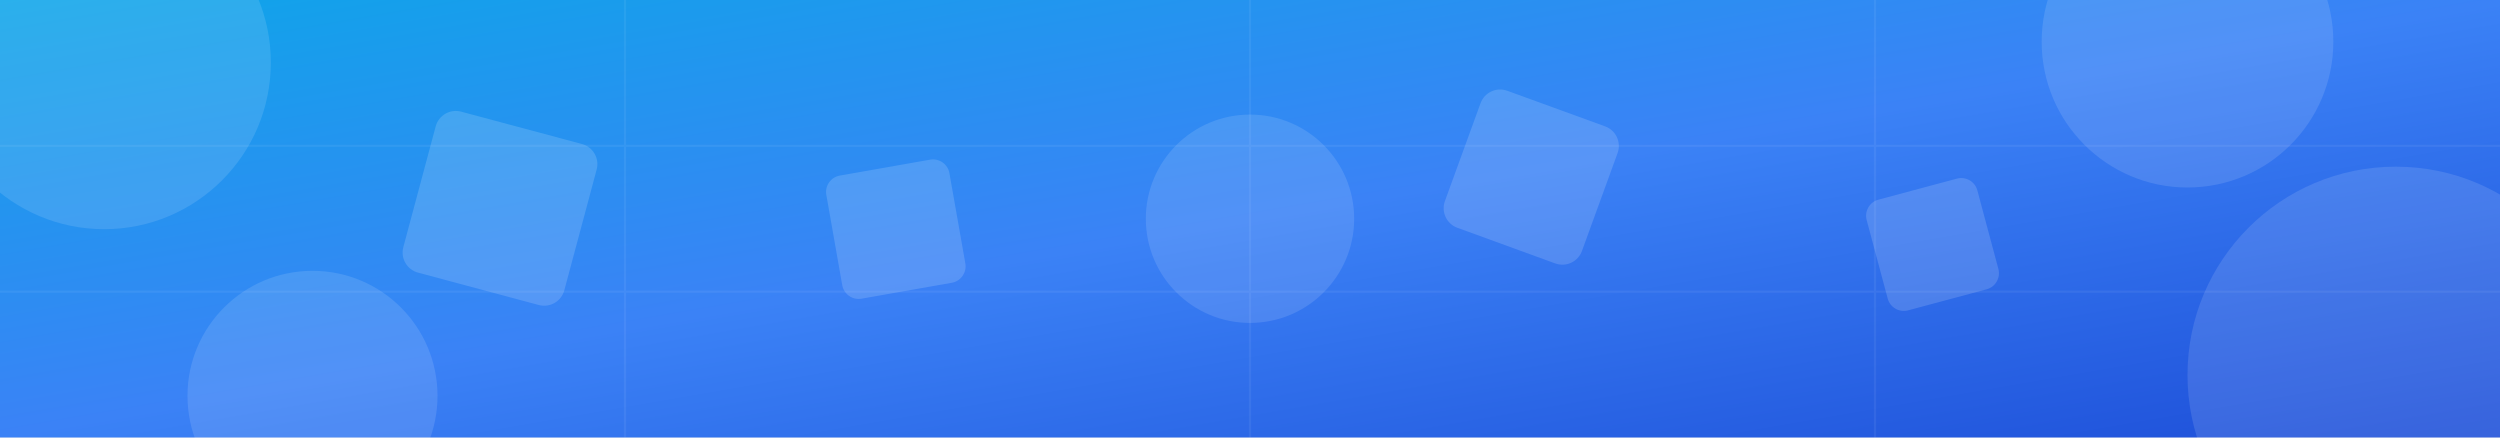
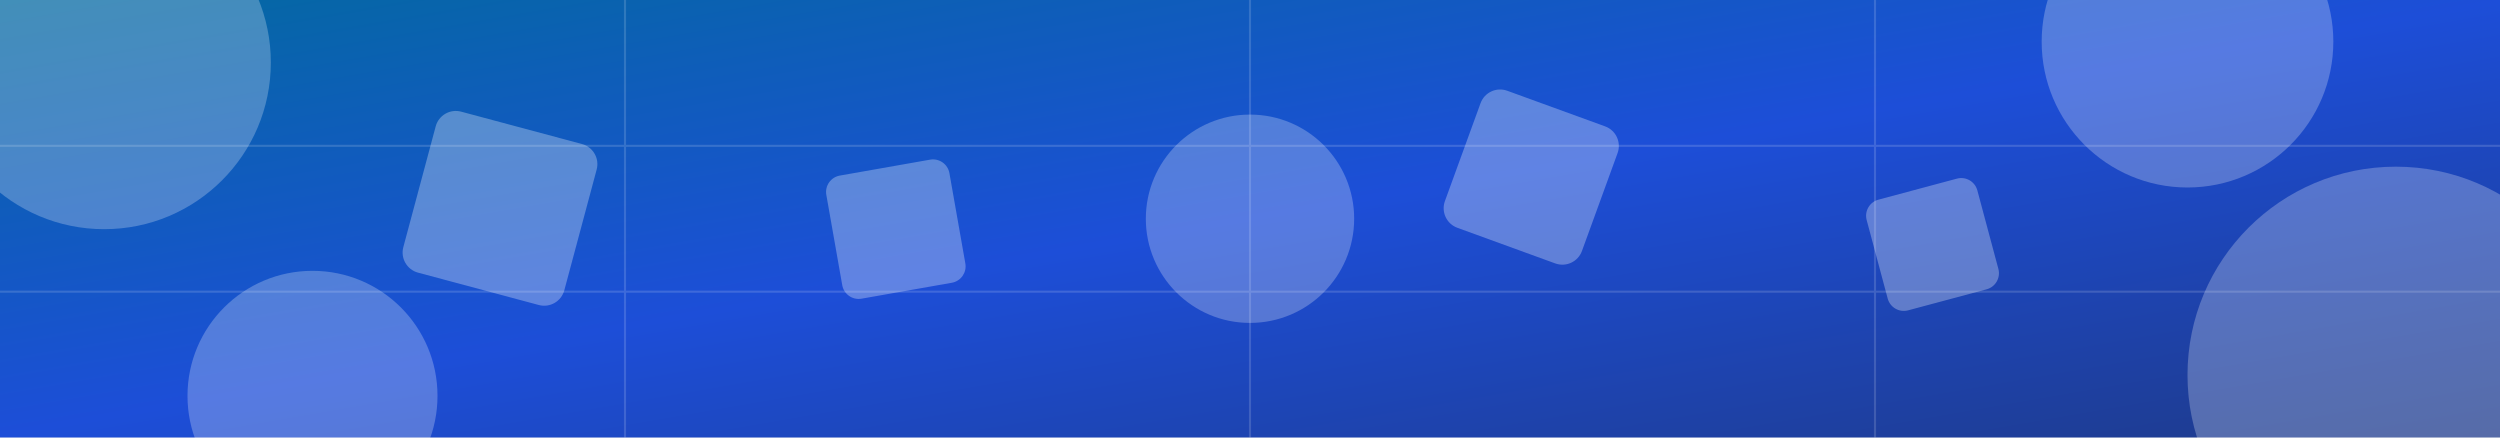
<svg xmlns="http://www.w3.org/2000/svg" width="1200" height="210" viewBox="0 0 1200 210" fill="none">
  <defs>
    <linearGradient id="bg-gradient-ann" x1="0%" y1="0%" x2="100%" y2="100%">
-       <stop offset="0%" style="stop-color:#0ea5e9" />
-       <stop offset="50%" style="stop-color:#3b82f6" />
-       <stop offset="100%" style="stop-color:#1d4ed8" />
+       <stop offset="0%" style="stop-color:#0369a1" />
+       <stop offset="50%" style="stop-color:#1d4ed8" />
+       <stop offset="100%" style="stop-color:#1e3a8a" />
    </linearGradient>
  </defs>
  <rect width="1200" height="210" fill="url(#bg-gradient-ann)" />
-   <g opacity="0.12">
+   <g opacity="0.25">
    <circle cx="50" cy="30" r="80" fill="white" />
    <circle cx="1150" cy="180" r="100" fill="white" />
    <circle cx="150" cy="190" r="60" fill="white" />
    <circle cx="1050" cy="20" r="70" fill="white" />
    <circle cx="600" cy="105" r="50" fill="white" />
  </g>
-   <g opacity="0.06">
+   <g opacity="0.15">
    <line x1="0" y1="70" x2="1200" y2="70" stroke="white" stroke-width="1" />
    <line x1="0" y1="140" x2="1200" y2="140" stroke="white" stroke-width="1" />
    <line x1="300" y1="0" x2="300" y2="210" stroke="white" stroke-width="1" />
    <line x1="600" y1="0" x2="600" y2="210" stroke="white" stroke-width="1" />
    <line x1="900" y1="0" x2="900" y2="210" stroke="white" stroke-width="1" />
  </g>
-   <g opacity="0.15">
+   <g opacity="0.3">
    <rect x="200" y="60" width="80" height="80" rx="10" fill="white" transform="rotate(15 240 100)" />
    <rect x="400" y="80" width="60" height="60" rx="8" fill="white" transform="rotate(-10 430 110)" />
    <rect x="700" y="50" width="70" height="70" rx="10" fill="white" transform="rotate(20 735 85)" />
    <rect x="900" y="90" width="55" height="55" rx="8" fill="white" transform="rotate(-15 927 117)" />
  </g>
</svg>
